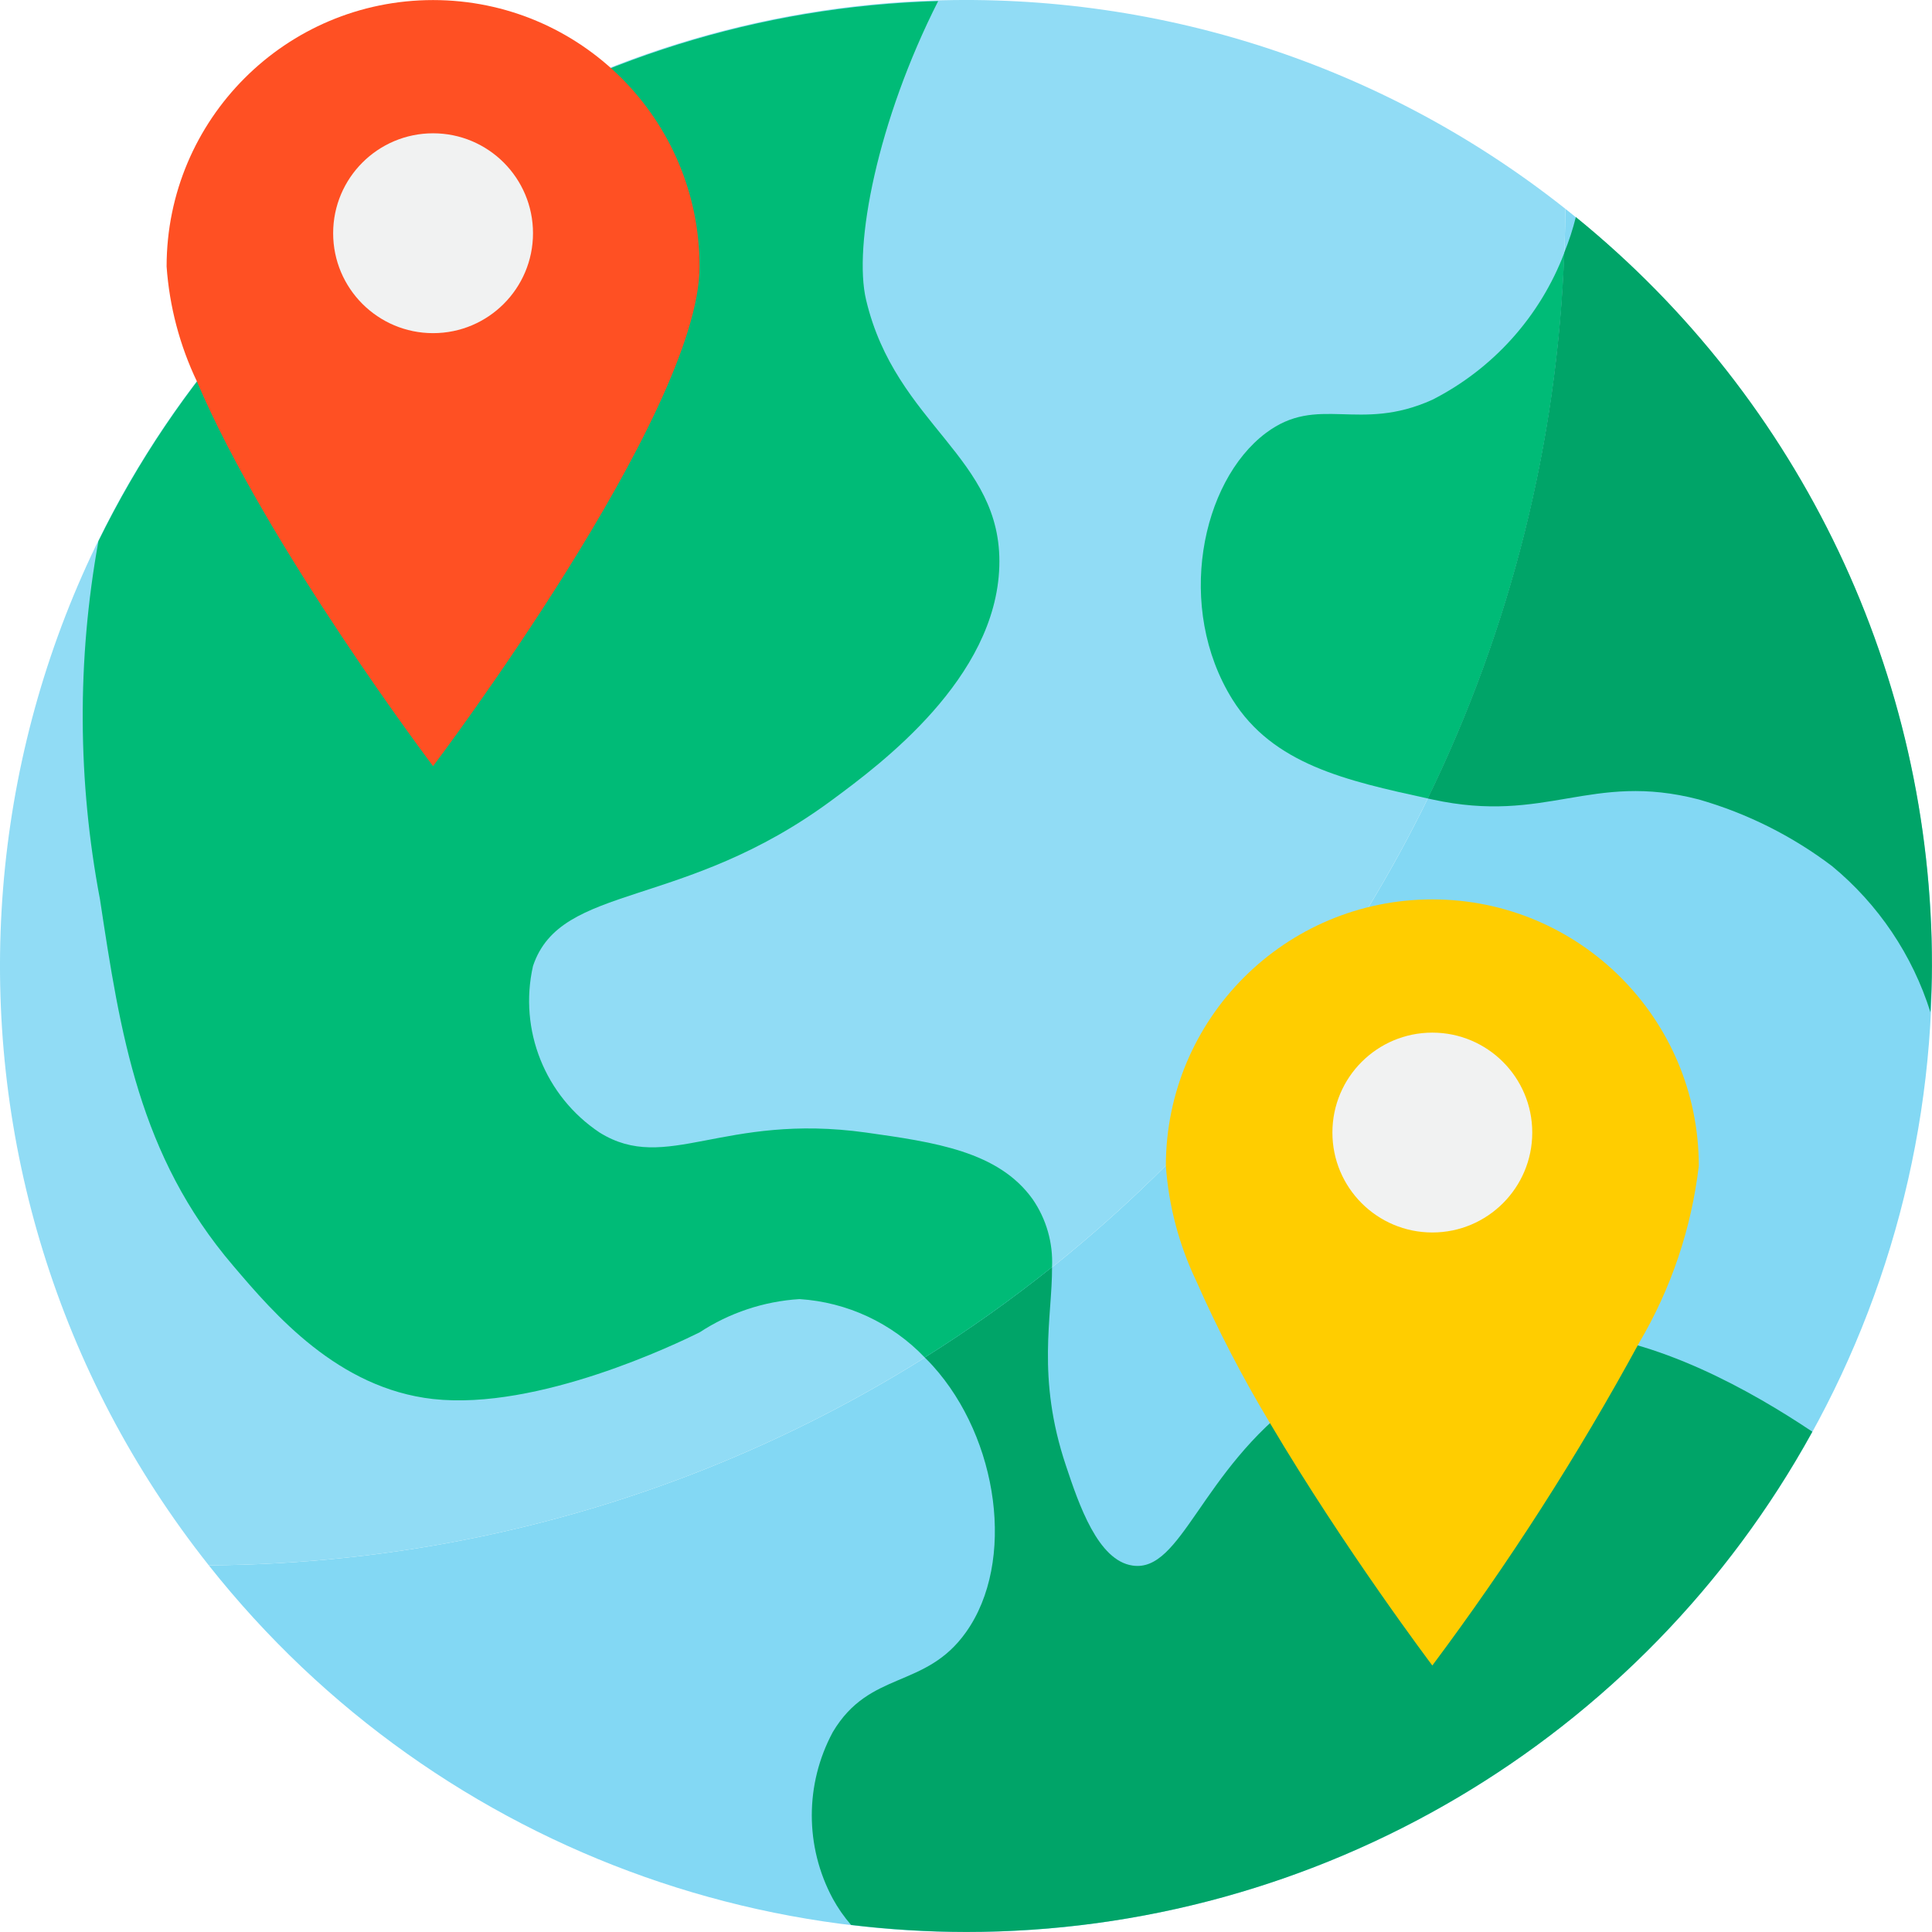
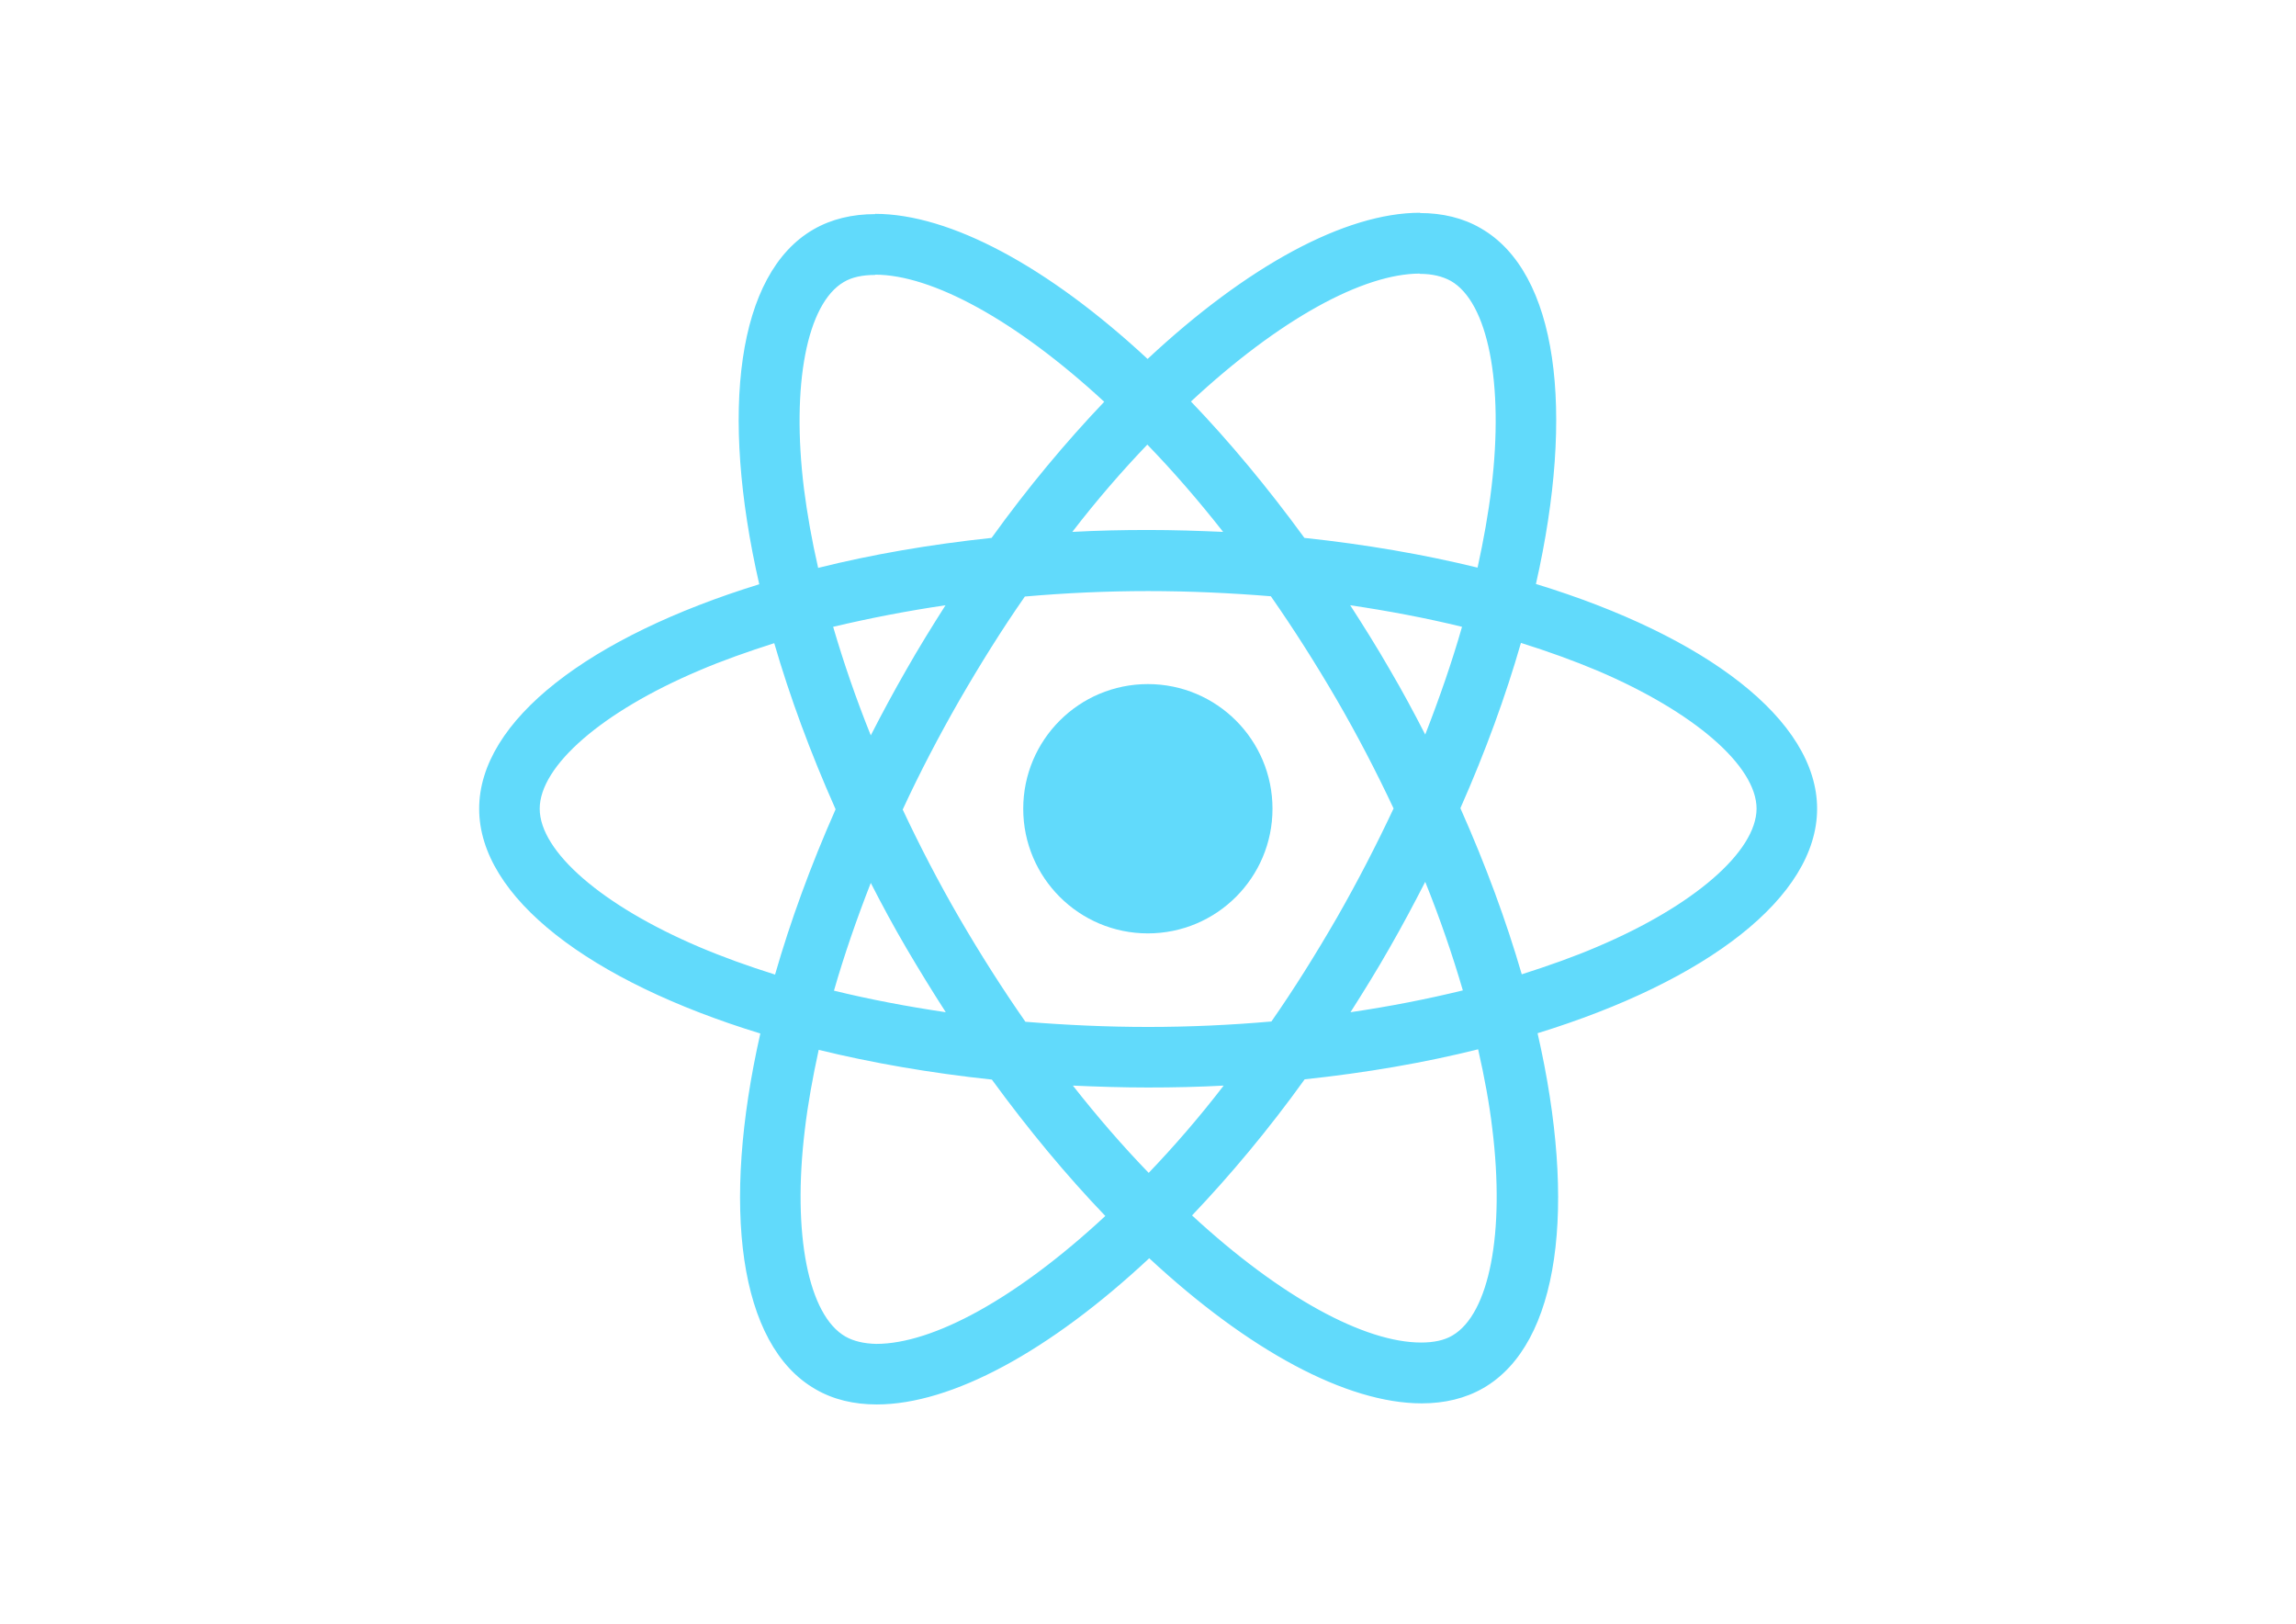
- <svg xmlns="http://www.w3.org/2000/svg" height="464.027pt" viewBox="0 0 464.027 464.027" width="464.027pt">
-   <path d="m375.961 50.145c-1.051 179.508-146.309 324.766-325.816 325.816 55.41 70.062 146.129 102.078 233.238 82.32 87.113-19.762 155.137-87.785 174.898-174.898 19.758-87.109-12.258-177.828-82.32-233.238zm0 0" fill="#83d8f4" />
-   <path d="m375.961 50.145c-92.301-73.133-224.762-65.484-308.031 17.785-83.27 83.27-90.918 215.73-17.785 308.031 179.508-1.051 324.766-146.309 325.816-325.816zm0 0" fill="#91dcf5" />
-   <path d="m344.016 96.016c-17.68 8-27.438-1.438-40 8-15.52 11.68-21.758 41.922-8 64 9.738 15.555 27.199 19.457 46.914 23.762 19.953-40.934 31.125-85.582 32.801-131.09-5.816 15.309-17.121 27.902-31.715 35.328zm0 0" fill="#0b7" />
-   <path d="m378.488 52.129c-.723 2.918-1.656 5.777-2.793 8.559-1.672 45.508-12.848 90.156-32.797 131.09l1.117.238c27.441 6 38.082-6.719 64 0 11.562 3.316 22.41 8.742 32 16 11.113 9.168 19.328 21.367 23.641 35.113.176-3.688.359-7.375.359-11.113.062-69.789-31.363-135.879-85.527-179.887zm0 0" fill="#00a468" />
-   <path d="m224.016 328.016c15.84 17.52 20 47.121 8 64-9.758 13.762-23.117 9.039-32 24-6.719 12.488-6.719 27.516 0 40 1.234 2.258 2.707 4.371 4.395 6.312 9.16 1.105 18.379 1.668 27.605 1.688 84.602.023 162.5-46.023 203.273-120.152-14.551-9.734-37.281-22.613-59.273-23.848-22.539-2.203-45.148 3.449-64 16-23.598 17.281-28.238 41.762-40 40-8.32-1.199-12.879-14.641-16-24-7.145-21.312-3.27-35.734-3.336-47.688-9.77 7.816-19.977 15.066-30.574 21.711.824.809 1.504 1.523 1.91 1.977zm0 0" fill="#00a468" />
-   <path d="m248.016 288.016c-8.238-11.52-23.598-13.68-40-16-34.398-4.801-47.918 10-64 0-13.105-8.727-19.473-24.637-16-40 6.723-20.078 36.082-13.277 72-40 11.602-8.559 39.199-29.117 40-56 .801-26.32-24.879-33.84-32-64-3.094-12.992 2.68-42.871 17.312-71.758-86.121 2.434-163.793 52.406-201.711 129.766v.074c-5.133 28.422-4.996 57.547.398 85.918 4.883 32.242 9.359 61.52 32 88 9.922 11.68 25.199 29.441 48 32 25.281 2.801 58.641-13.359 64-16 7.168-4.707 15.441-7.465 24-8 11.438.73 22.18 5.734 30.09 14.023 10.598-6.645 20.805-13.895 30.574-21.711.27-5.801-1.367-11.531-4.664-16.312zm0 0" fill="#0b7" />
-   <path d="m168.016 64.016c0 35.359-64 120-64 120s-39.918-52.801-56.719-92.398c-4.137-8.664-6.605-18.027-7.281-27.602 0-35.344 28.656-64 64-64 35.348 0 64 28.656 64 64zm0 0" fill="#ff5023" />
-   <path d="m128.016 56.016c0 13.254-10.746 24-24 24s-24-10.746-24-24 10.746-24 24-24 24 10.746 24 24zm0 0" fill="#f1f2f2" />
-   <path d="m408.016 280.016c-1.758 15.004-6.637 29.473-14.32 42.48-14.68 26.996-31.281 52.902-49.68 77.52 0 0-20.961-27.758-38.961-58.16-6.633-11.027-12.566-22.465-17.758-34.238-4.137-8.664-6.605-18.027-7.281-27.602 0-35.344 28.656-64 64-64 35.348 0 64 28.656 64 64zm0 0" fill="#ffcd00" />
-   <path d="m368.016 272.016c0 13.254-10.746 24-24 24s-24-10.746-24-24 10.746-24 24-24 24 10.746 24 24zm0 0" fill="#f1f2f2" />
+ <svg xmlns="http://www.w3.org/2000/svg" viewBox="0 0 841.9 595.3">
+   <g fill="#61DAFB">
+     <path d="M666.3 296.5c0-32.5-40.7-63.3-103.1-82.4 14.4-63.6 8-114.2-20.2-130.4-6.5-3.8-14.1-5.6-22.4-5.6v22.3c4.6 0 8.3.9 11.4 2.6 13.6 7.8 19.5 37.5 14.9 75.7-1.1 9.4-2.9 19.3-5.1 29.4-19.6-4.8-41-8.5-63.5-10.9-13.5-18.5-27.5-35.3-41.6-50 32.6-30.3 63.2-46.9 84-46.9V78c-27.5 0-63.5 19.6-99.9 53.6-36.4-33.8-72.4-53.2-99.9-53.2v22.3c20.7 0 51.4 16.5 84 46.6-14 14.7-28 31.4-41.3 49.9-22.6 2.4-44 6.1-63.6 11-2.3-10-4-19.7-5.2-29-4.7-38.2 1.1-67.9 14.6-75.8 3-1.8 6.9-2.6 11.5-2.6V78.5c-8.4 0-16 1.8-22.6 5.6-28.1 16.2-34.4 66.7-19.9 130.1-62.2 19.2-102.7 49.9-102.7 82.3 0 32.5 40.7 63.3 103.1 82.4-14.4 63.6-8 114.2 20.2 130.4 6.5 3.8 14.1 5.6 22.5 5.6 27.5 0 63.5-19.6 99.9-53.6 36.4 33.8 72.4 53.2 99.9 53.2 8.4 0 16-1.8 22.6-5.6 28.1-16.2 34.4-66.7 19.9-130.1 62-19.1 102.5-49.9 102.5-82.3zm-130.2-66.7c-3.7 12.9-8.3 26.2-13.5 39.5-4.1-8-8.4-16-13.1-24-4.6-8-9.5-15.8-14.4-23.4 14.2 2.1 27.9 4.7 41 7.9zm-45.8 106.5c-7.8 13.5-15.8 26.3-24.1 38.2-14.9 1.3-30 2-45.2 2-15.1 0-30.2-.7-45-1.9-8.3-11.9-16.4-24.6-24.2-38-7.6-13.1-14.5-26.4-20.8-39.8 6.2-13.4 13.2-26.8 20.7-39.9 7.8-13.5 15.8-26.3 24.1-38.2 14.9-1.3 30-2 45.2-2 15.1 0 30.2.7 45 1.9 8.3 11.9 16.4 24.6 24.2 38 7.6 13.1 14.5 26.4 20.8 39.8-6.3 13.4-13.2 26.8-20.7 39.9zm32.3-13c5.4 13.4 10 26.8 13.8 39.8-13.1 3.2-26.9 5.9-41.2 8 4.9-7.7 9.8-15.6 14.4-23.7 4.6-8 8.9-16.1 13-24.1zM421.2 430c-9.3-9.6-18.6-20.3-27.8-32 9 .4 18.2.7 27.5.7 9.4 0 18.7-.2 27.8-.7-9 11.7-18.3 22.4-27.5 32zm-74.4-58.9c-14.2-2.1-27.9-4.7-41-7.9 3.7-12.9 8.3-26.2 13.5-39.5 4.1 8 8.4 16 13.1 24 4.7 8 9.5 15.8 14.4 23.4zM420.7 163c9.3 9.6 18.6 20.3 27.8 32-9-.4-18.2-.7-27.5-.7-9.4 0-18.7.2-27.8.7 9-11.7 18.3-22.4 27.5-32zm-74 58.9c-4.9 7.7-9.8 15.6-14.4 23.7-4.6 8-8.9 16-13 24-5.4-13.4-10-26.8-13.8-39.8 13.1-3.1 26.9-5.8 41.2-7.9zm-90.5 125.2c-35.4-15.1-58.3-34.9-58.3-50.6 0-15.7 22.9-35.6 58.3-50.6 8.6-3.7 18-7 27.7-10.1 5.7 19.6 13.2 40 22.5 60.9-9.2 20.8-16.6 41.1-22.2 60.6-9.9-3.1-19.3-6.5-28-10.2zM310 490c-13.6-7.8-19.5-37.5-14.9-75.7 1.1-9.4 2.9-19.3 5.1-29.4 19.6 4.8 41 8.5 63.5 10.9 13.5 18.5 27.5 35.3 41.6 50-32.6 30.3-63.2 46.9-84 46.9-4.5-.1-8.3-1-11.3-2.7zm237.2-76.2c4.7 38.2-1.1 67.9-14.6 75.8-3 1.8-6.9 2.6-11.5 2.6-20.7 0-51.4-16.5-84-46.6 14-14.7 28-31.4 41.3-49.9 22.6-2.4 44-6.1 63.6-11 2.3 10.1 4.1 19.8 5.2 29.1zm38.5-66.7c-8.6 3.7-18 7-27.7 10.1-5.7-19.6-13.2-40-22.5-60.9 9.2-20.8 16.6-41.1 22.2-60.6 9.9 3.1 19.3 6.5 28.1 10.2 35.4 15.1 58.3 34.9 58.3 50.6-.1 15.7-23 35.6-58.4 50.6zM320.8 78.4z" />
+     <circle cx="420.9" cy="296.5" r="45.7" />
+     <path d="M520.5 78.1z" />
+   </g>
</svg>
